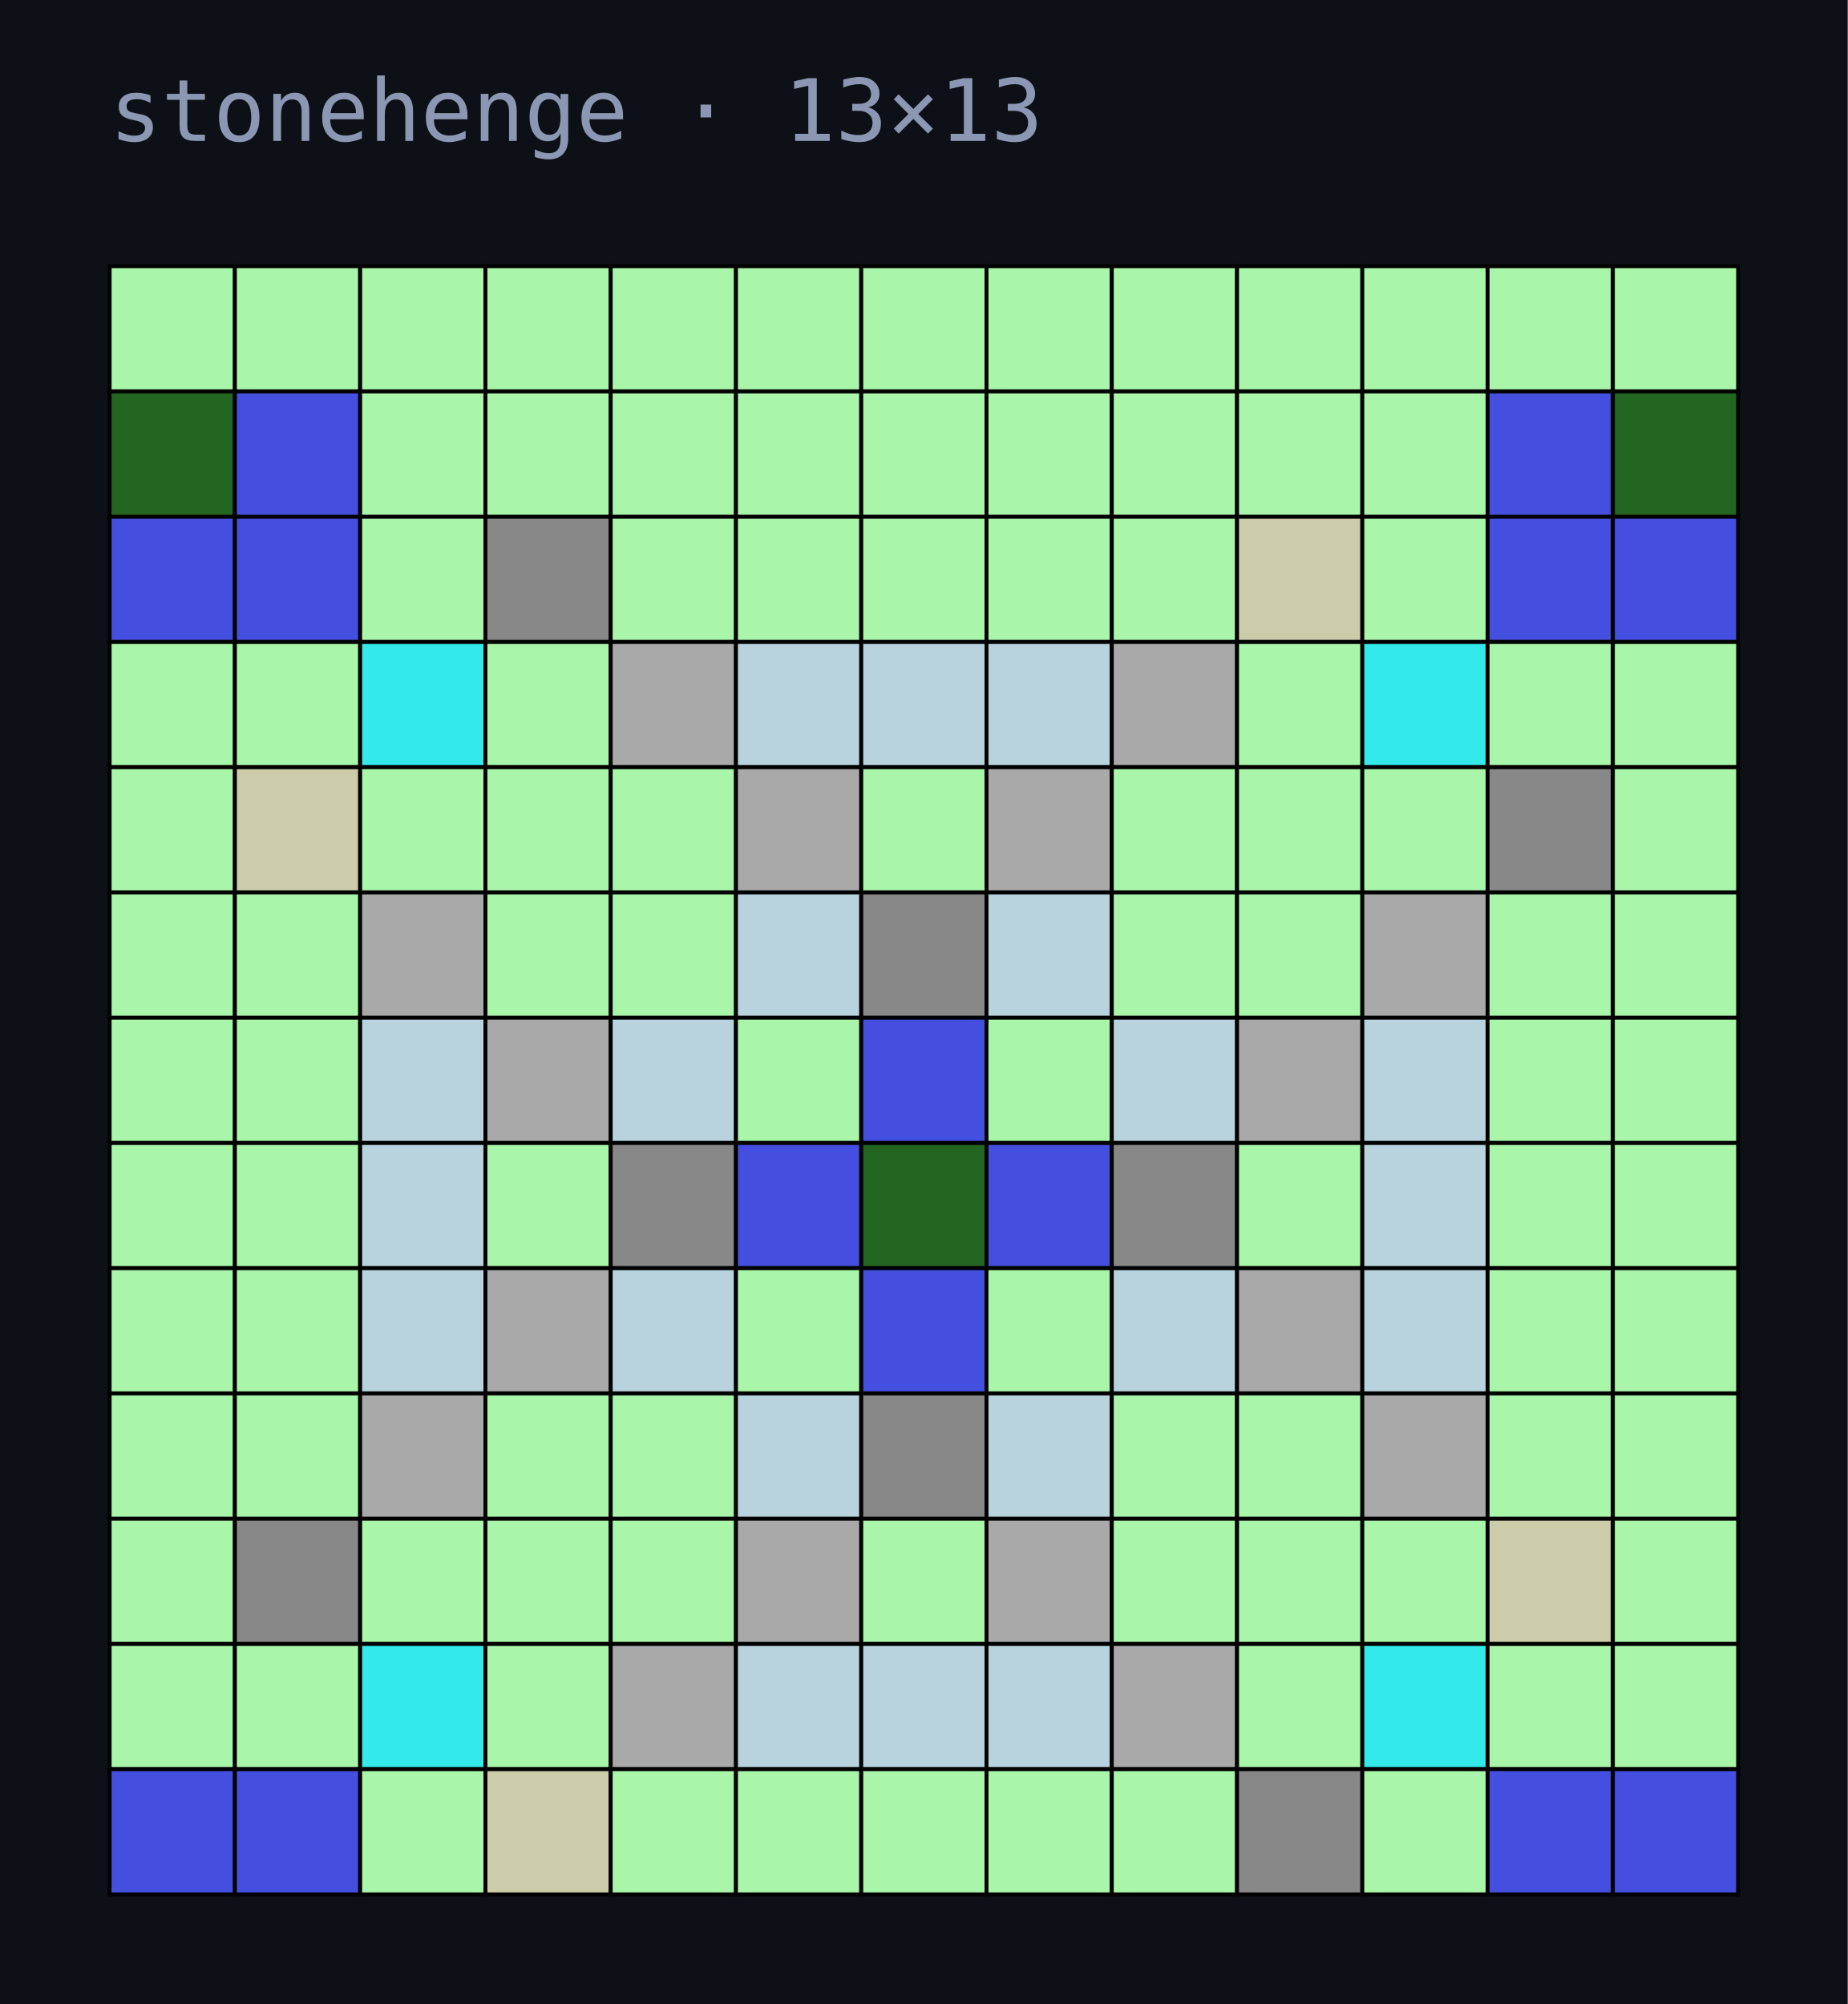
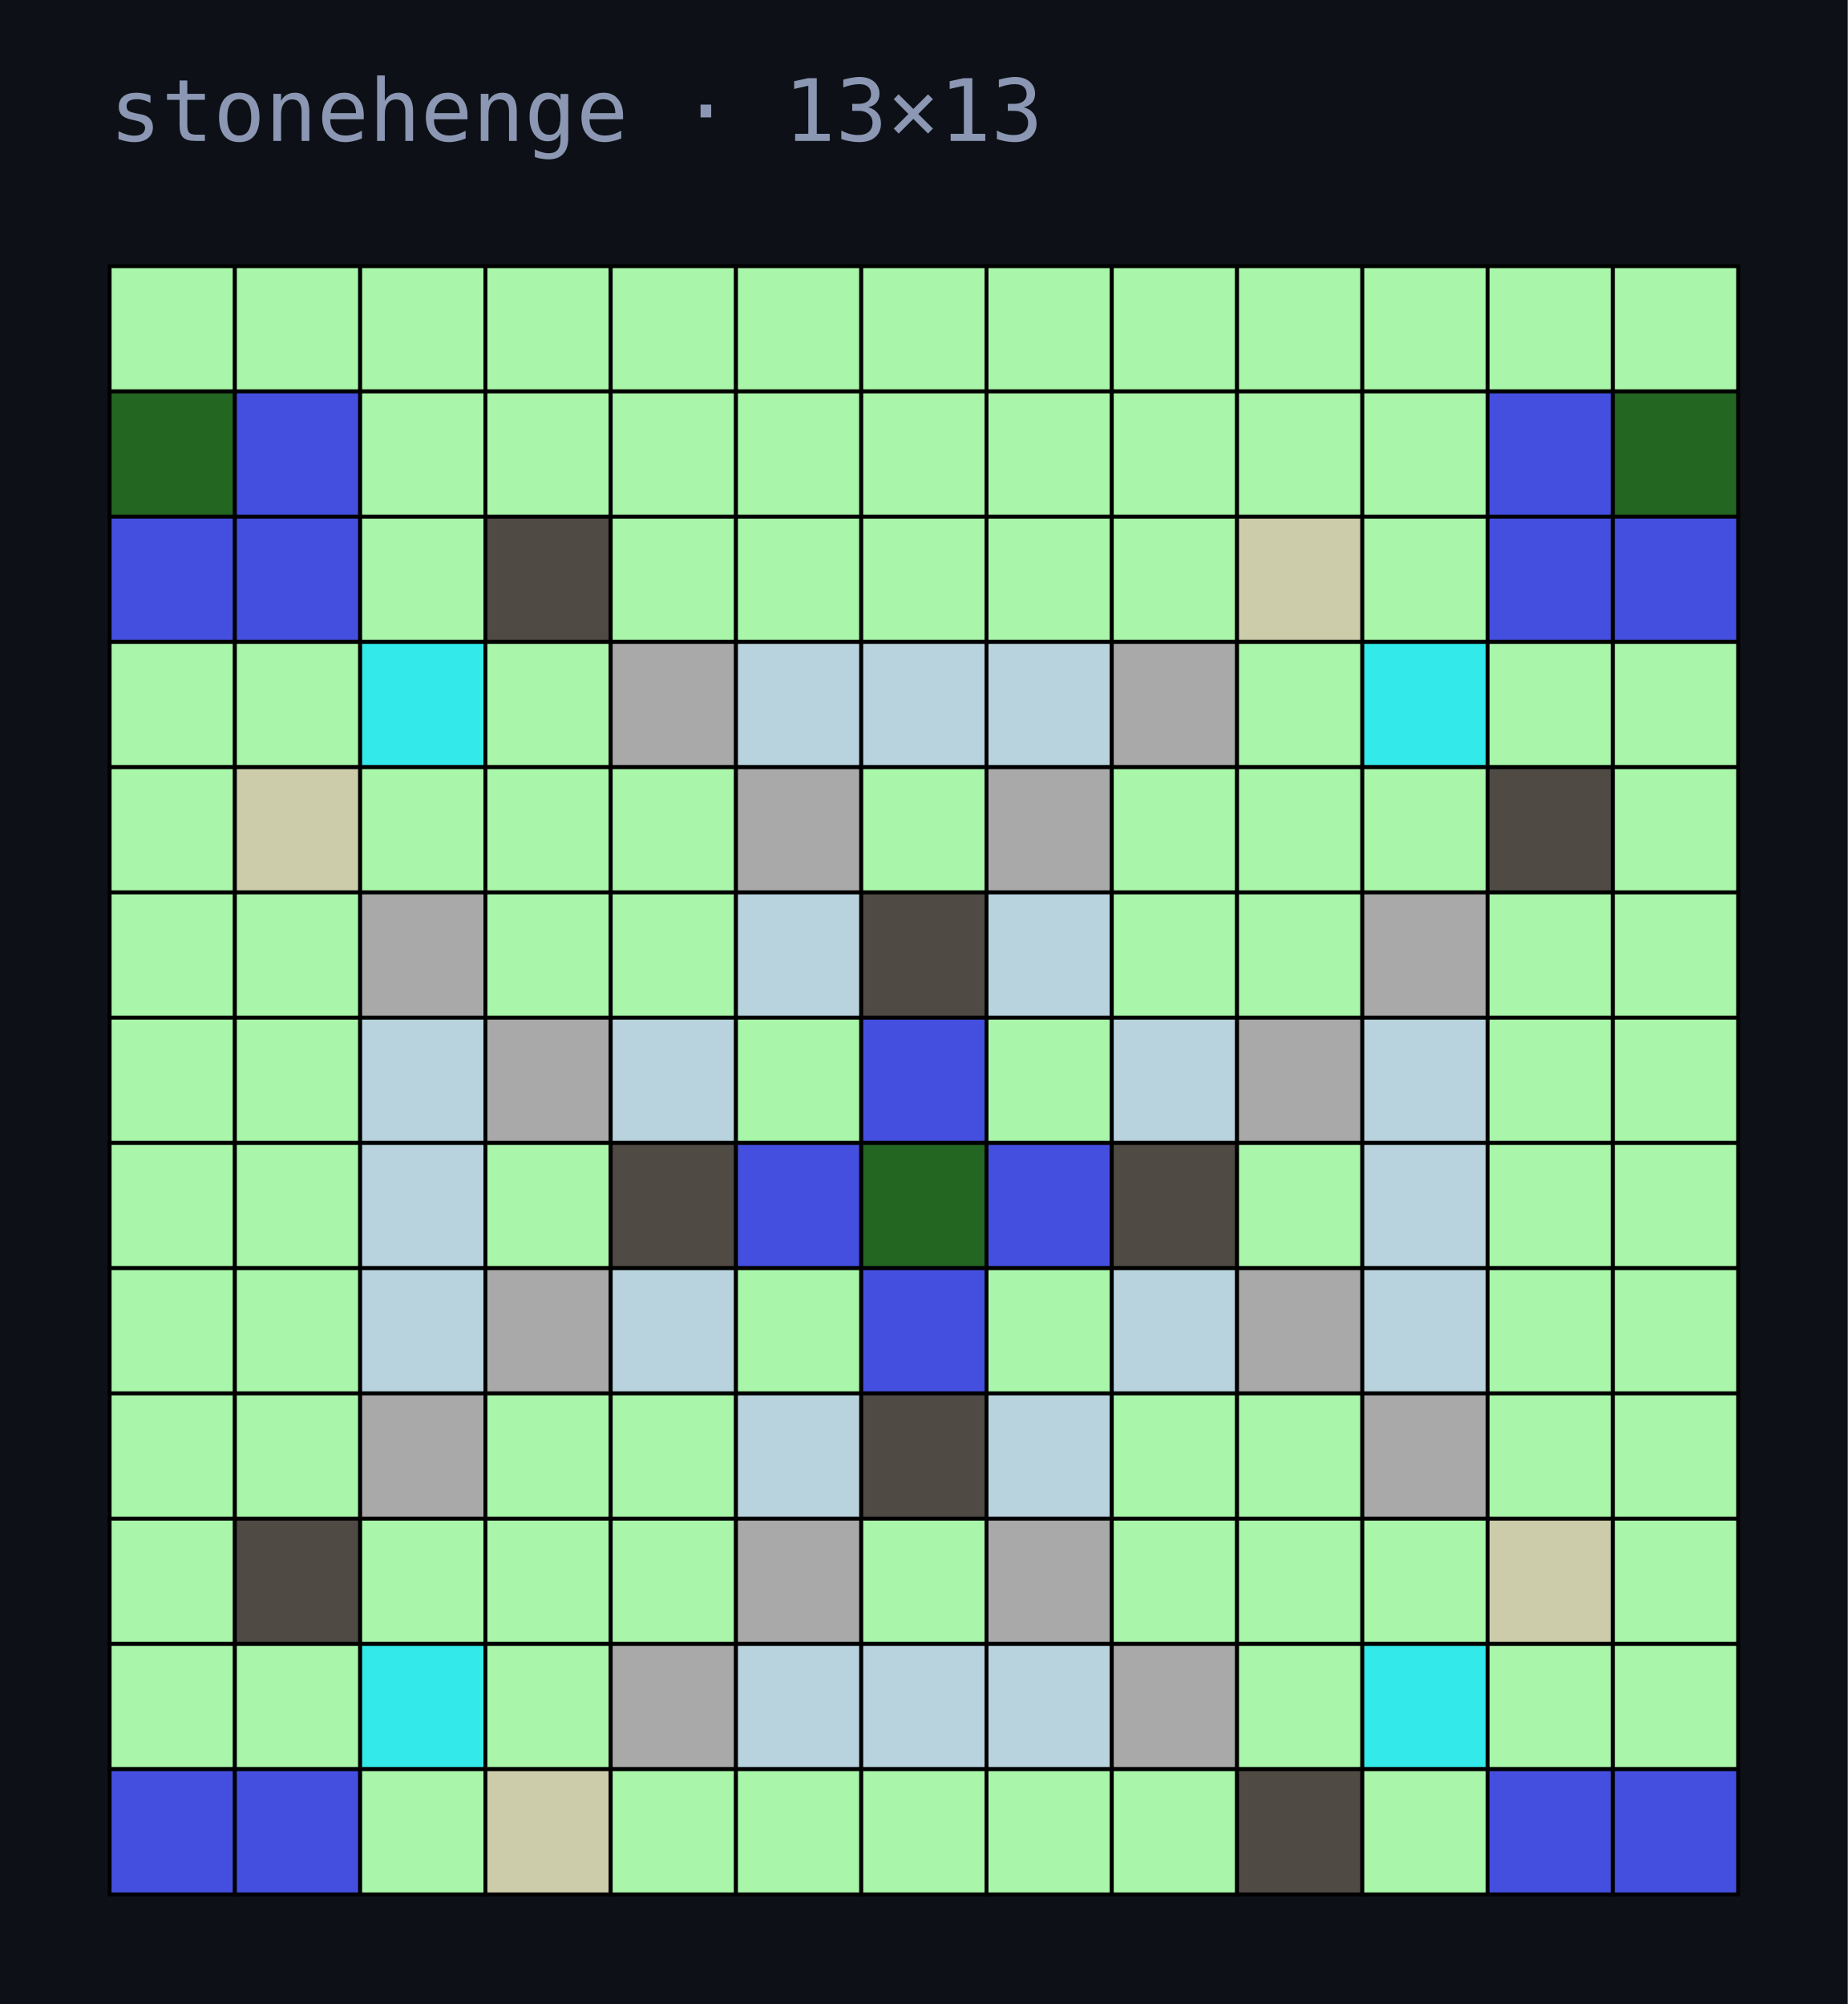
<svg xmlns="http://www.w3.org/2000/svg" width="236" height="256" viewBox="0 0 236 256">
  <rect width="100%" height="100%" fill="#0d1117" />
  <text x="14" y="18" fill="#8b97b3" font-family="ui-monospace,Menlo,Consolas,monospace" font-size="11">stonehenge · 13×13</text>
  <rect x="14" y="34" width="16" height="16" fill="#A9F5A9" stroke="#000" stroke-width="0.5" />
  <rect x="30" y="34" width="16" height="16" fill="#A9F5A9" stroke="#000" stroke-width="0.5" />
  <rect x="46" y="34" width="16" height="16" fill="#A9F5A9" stroke="#000" stroke-width="0.5" />
  <rect x="62" y="34" width="16" height="16" fill="#A9F5A9" stroke="#000" stroke-width="0.5" />
  <rect x="78" y="34" width="16" height="16" fill="#A9F5A9" stroke="#000" stroke-width="0.5" />
  <rect x="94" y="34" width="16" height="16" fill="#A9F5A9" stroke="#000" stroke-width="0.5" />
  <rect x="110" y="34" width="16" height="16" fill="#A9F5A9" stroke="#000" stroke-width="0.5" />
  <rect x="126" y="34" width="16" height="16" fill="#A9F5A9" stroke="#000" stroke-width="0.5" />
  <rect x="142" y="34" width="16" height="16" fill="#A9F5A9" stroke="#000" stroke-width="0.5" />
  <rect x="158" y="34" width="16" height="16" fill="#A9F5A9" stroke="#000" stroke-width="0.5" />
  <rect x="174" y="34" width="16" height="16" fill="#A9F5A9" stroke="#000" stroke-width="0.5" />
  <rect x="190" y="34" width="16" height="16" fill="#A9F5A9" stroke="#000" stroke-width="0.5" />
  <rect x="206" y="34" width="16" height="16" fill="#A9F5A9" stroke="#000" stroke-width="0.5" />
  <rect x="14" y="50" width="16" height="16" fill="#226622" stroke="#000" stroke-width="0.5" />
  <rect x="30" y="50" width="16" height="16" fill="#454FDF" stroke="#000" stroke-width="0.5" />
  <rect x="46" y="50" width="16" height="16" fill="#A9F5A9" stroke="#000" stroke-width="0.5" />
  <rect x="62" y="50" width="16" height="16" fill="#A9F5A9" stroke="#000" stroke-width="0.5" />
  <rect x="78" y="50" width="16" height="16" fill="#A9F5A9" stroke="#000" stroke-width="0.5" />
  <rect x="94" y="50" width="16" height="16" fill="#A9F5A9" stroke="#000" stroke-width="0.5" />
  <rect x="110" y="50" width="16" height="16" fill="#A9F5A9" stroke="#000" stroke-width="0.5" />
  <rect x="126" y="50" width="16" height="16" fill="#A9F5A9" stroke="#000" stroke-width="0.5" />
  <rect x="142" y="50" width="16" height="16" fill="#A9F5A9" stroke="#000" stroke-width="0.5" />
  <rect x="158" y="50" width="16" height="16" fill="#A9F5A9" stroke="#000" stroke-width="0.5" />
  <rect x="174" y="50" width="16" height="16" fill="#A9F5A9" stroke="#000" stroke-width="0.5" />
  <rect x="190" y="50" width="16" height="16" fill="#454FDF" stroke="#000" stroke-width="0.5" />
  <rect x="206" y="50" width="16" height="16" fill="#226622" stroke="#000" stroke-width="0.5" />
  <rect x="14" y="66" width="16" height="16" fill="#454FDF" stroke="#000" stroke-width="0.5" />
  <rect x="30" y="66" width="16" height="16" fill="#454FDF" stroke="#000" stroke-width="0.5" />
  <rect x="46" y="66" width="16" height="16" fill="#A9F5A9" stroke="#000" stroke-width="0.5" />
-   <rect x="62" y="66" width="16" height="16" fill="#888888" stroke="#000" stroke-width="0.5" />
+   <rect x="62" y="66" width="16" height="16" fill="#4f4a44" stroke="#000" stroke-width="0.5" />
  <rect x="78" y="66" width="16" height="16" fill="#A9F5A9" stroke="#000" stroke-width="0.5" />
  <rect x="94" y="66" width="16" height="16" fill="#A9F5A9" stroke="#000" stroke-width="0.5" />
  <rect x="110" y="66" width="16" height="16" fill="#A9F5A9" stroke="#000" stroke-width="0.5" />
  <rect x="126" y="66" width="16" height="16" fill="#A9F5A9" stroke="#000" stroke-width="0.5" />
  <rect x="142" y="66" width="16" height="16" fill="#A9F5A9" stroke="#000" stroke-width="0.5" />
  <rect x="158" y="66" width="16" height="16" fill="#CCCCAA" stroke="#000" stroke-width="0.5" />
  <rect x="174" y="66" width="16" height="16" fill="#A9F5A9" stroke="#000" stroke-width="0.5" />
  <rect x="190" y="66" width="16" height="16" fill="#454FDF" stroke="#000" stroke-width="0.5" />
  <rect x="206" y="66" width="16" height="16" fill="#454FDF" stroke="#000" stroke-width="0.5" />
  <rect x="14" y="82" width="16" height="16" fill="#A9F5A9" stroke="#000" stroke-width="0.5" />
  <rect x="30" y="82" width="16" height="16" fill="#A9F5A9" stroke="#000" stroke-width="0.5" />
  <rect x="46" y="82" width="16" height="16" fill="#33E9E9" stroke="#000" stroke-width="0.5" />
  <rect x="62" y="82" width="16" height="16" fill="#A9F5A9" stroke="#000" stroke-width="0.5" />
  <rect x="78" y="82" width="16" height="16" fill="#A9A9A9" stroke="#000" stroke-width="0.5" />
  <rect x="94" y="82" width="16" height="16" fill="#B8D3DE" stroke="#000" stroke-width="0.5" />
  <rect x="110" y="82" width="16" height="16" fill="#B8D3DE" stroke="#000" stroke-width="0.5" />
  <rect x="126" y="82" width="16" height="16" fill="#B8D3DE" stroke="#000" stroke-width="0.5" />
  <rect x="142" y="82" width="16" height="16" fill="#A9A9A9" stroke="#000" stroke-width="0.5" />
  <rect x="158" y="82" width="16" height="16" fill="#A9F5A9" stroke="#000" stroke-width="0.5" />
  <rect x="174" y="82" width="16" height="16" fill="#33E9E9" stroke="#000" stroke-width="0.5" />
  <rect x="190" y="82" width="16" height="16" fill="#A9F5A9" stroke="#000" stroke-width="0.5" />
  <rect x="206" y="82" width="16" height="16" fill="#A9F5A9" stroke="#000" stroke-width="0.5" />
  <rect x="14" y="98" width="16" height="16" fill="#A9F5A9" stroke="#000" stroke-width="0.5" />
  <rect x="30" y="98" width="16" height="16" fill="#CCCCAA" stroke="#000" stroke-width="0.5" />
  <rect x="46" y="98" width="16" height="16" fill="#A9F5A9" stroke="#000" stroke-width="0.5" />
  <rect x="62" y="98" width="16" height="16" fill="#A9F5A9" stroke="#000" stroke-width="0.5" />
  <rect x="78" y="98" width="16" height="16" fill="#A9F5A9" stroke="#000" stroke-width="0.5" />
  <rect x="94" y="98" width="16" height="16" fill="#A9A9A9" stroke="#000" stroke-width="0.5" />
  <rect x="110" y="98" width="16" height="16" fill="#A9F5A9" stroke="#000" stroke-width="0.5" />
  <rect x="126" y="98" width="16" height="16" fill="#A9A9A9" stroke="#000" stroke-width="0.5" />
  <rect x="142" y="98" width="16" height="16" fill="#A9F5A9" stroke="#000" stroke-width="0.5" />
  <rect x="158" y="98" width="16" height="16" fill="#A9F5A9" stroke="#000" stroke-width="0.5" />
  <rect x="174" y="98" width="16" height="16" fill="#A9F5A9" stroke="#000" stroke-width="0.5" />
-   <rect x="190" y="98" width="16" height="16" fill="#888888" stroke="#000" stroke-width="0.5" />
+   <rect x="190" y="98" width="16" height="16" fill="#4f4a44" stroke="#000" stroke-width="0.5" />
  <rect x="206" y="98" width="16" height="16" fill="#A9F5A9" stroke="#000" stroke-width="0.5" />
  <rect x="14" y="114" width="16" height="16" fill="#A9F5A9" stroke="#000" stroke-width="0.5" />
  <rect x="30" y="114" width="16" height="16" fill="#A9F5A9" stroke="#000" stroke-width="0.5" />
  <rect x="46" y="114" width="16" height="16" fill="#A9A9A9" stroke="#000" stroke-width="0.5" />
  <rect x="62" y="114" width="16" height="16" fill="#A9F5A9" stroke="#000" stroke-width="0.5" />
  <rect x="78" y="114" width="16" height="16" fill="#A9F5A9" stroke="#000" stroke-width="0.5" />
  <rect x="94" y="114" width="16" height="16" fill="#B8D3DE" stroke="#000" stroke-width="0.5" />
-   <rect x="110" y="114" width="16" height="16" fill="#888888" stroke="#000" stroke-width="0.5" />
+   <rect x="110" y="114" width="16" height="16" fill="#4f4a44" stroke="#000" stroke-width="0.5" />
  <rect x="126" y="114" width="16" height="16" fill="#B8D3DE" stroke="#000" stroke-width="0.5" />
  <rect x="142" y="114" width="16" height="16" fill="#A9F5A9" stroke="#000" stroke-width="0.5" />
  <rect x="158" y="114" width="16" height="16" fill="#A9F5A9" stroke="#000" stroke-width="0.5" />
  <rect x="174" y="114" width="16" height="16" fill="#A9A9A9" stroke="#000" stroke-width="0.5" />
  <rect x="190" y="114" width="16" height="16" fill="#A9F5A9" stroke="#000" stroke-width="0.5" />
  <rect x="206" y="114" width="16" height="16" fill="#A9F5A9" stroke="#000" stroke-width="0.5" />
  <rect x="14" y="130" width="16" height="16" fill="#A9F5A9" stroke="#000" stroke-width="0.5" />
  <rect x="30" y="130" width="16" height="16" fill="#A9F5A9" stroke="#000" stroke-width="0.5" />
  <rect x="46" y="130" width="16" height="16" fill="#B8D3DE" stroke="#000" stroke-width="0.5" />
  <rect x="62" y="130" width="16" height="16" fill="#A9A9A9" stroke="#000" stroke-width="0.5" />
  <rect x="78" y="130" width="16" height="16" fill="#B8D3DE" stroke="#000" stroke-width="0.5" />
  <rect x="94" y="130" width="16" height="16" fill="#A9F5A9" stroke="#000" stroke-width="0.5" />
  <rect x="110" y="130" width="16" height="16" fill="#454FDF" stroke="#000" stroke-width="0.5" />
  <rect x="126" y="130" width="16" height="16" fill="#A9F5A9" stroke="#000" stroke-width="0.5" />
  <rect x="142" y="130" width="16" height="16" fill="#B8D3DE" stroke="#000" stroke-width="0.5" />
  <rect x="158" y="130" width="16" height="16" fill="#A9A9A9" stroke="#000" stroke-width="0.5" />
  <rect x="174" y="130" width="16" height="16" fill="#B8D3DE" stroke="#000" stroke-width="0.5" />
  <rect x="190" y="130" width="16" height="16" fill="#A9F5A9" stroke="#000" stroke-width="0.5" />
  <rect x="206" y="130" width="16" height="16" fill="#A9F5A9" stroke="#000" stroke-width="0.5" />
  <rect x="14" y="146" width="16" height="16" fill="#A9F5A9" stroke="#000" stroke-width="0.5" />
  <rect x="30" y="146" width="16" height="16" fill="#A9F5A9" stroke="#000" stroke-width="0.5" />
  <rect x="46" y="146" width="16" height="16" fill="#B8D3DE" stroke="#000" stroke-width="0.5" />
  <rect x="62" y="146" width="16" height="16" fill="#A9F5A9" stroke="#000" stroke-width="0.5" />
-   <rect x="78" y="146" width="16" height="16" fill="#888888" stroke="#000" stroke-width="0.5" />
+   <rect x="78" y="146" width="16" height="16" fill="#4f4a44" stroke="#000" stroke-width="0.5" />
  <rect x="94" y="146" width="16" height="16" fill="#454FDF" stroke="#000" stroke-width="0.5" />
  <rect x="110" y="146" width="16" height="16" fill="#226622" stroke="#000" stroke-width="0.5" />
  <rect x="126" y="146" width="16" height="16" fill="#454FDF" stroke="#000" stroke-width="0.5" />
-   <rect x="142" y="146" width="16" height="16" fill="#888888" stroke="#000" stroke-width="0.5" />
+   <rect x="142" y="146" width="16" height="16" fill="#4f4a44" stroke="#000" stroke-width="0.5" />
  <rect x="158" y="146" width="16" height="16" fill="#A9F5A9" stroke="#000" stroke-width="0.5" />
  <rect x="174" y="146" width="16" height="16" fill="#B8D3DE" stroke="#000" stroke-width="0.5" />
  <rect x="190" y="146" width="16" height="16" fill="#A9F5A9" stroke="#000" stroke-width="0.5" />
  <rect x="206" y="146" width="16" height="16" fill="#A9F5A9" stroke="#000" stroke-width="0.5" />
  <rect x="14" y="162" width="16" height="16" fill="#A9F5A9" stroke="#000" stroke-width="0.5" />
  <rect x="30" y="162" width="16" height="16" fill="#A9F5A9" stroke="#000" stroke-width="0.5" />
  <rect x="46" y="162" width="16" height="16" fill="#B8D3DE" stroke="#000" stroke-width="0.5" />
  <rect x="62" y="162" width="16" height="16" fill="#A9A9A9" stroke="#000" stroke-width="0.5" />
  <rect x="78" y="162" width="16" height="16" fill="#B8D3DE" stroke="#000" stroke-width="0.5" />
  <rect x="94" y="162" width="16" height="16" fill="#A9F5A9" stroke="#000" stroke-width="0.5" />
  <rect x="110" y="162" width="16" height="16" fill="#454FDF" stroke="#000" stroke-width="0.5" />
  <rect x="126" y="162" width="16" height="16" fill="#A9F5A9" stroke="#000" stroke-width="0.5" />
  <rect x="142" y="162" width="16" height="16" fill="#B8D3DE" stroke="#000" stroke-width="0.5" />
  <rect x="158" y="162" width="16" height="16" fill="#A9A9A9" stroke="#000" stroke-width="0.5" />
  <rect x="174" y="162" width="16" height="16" fill="#B8D3DE" stroke="#000" stroke-width="0.5" />
  <rect x="190" y="162" width="16" height="16" fill="#A9F5A9" stroke="#000" stroke-width="0.5" />
  <rect x="206" y="162" width="16" height="16" fill="#A9F5A9" stroke="#000" stroke-width="0.5" />
  <rect x="14" y="178" width="16" height="16" fill="#A9F5A9" stroke="#000" stroke-width="0.5" />
  <rect x="30" y="178" width="16" height="16" fill="#A9F5A9" stroke="#000" stroke-width="0.5" />
  <rect x="46" y="178" width="16" height="16" fill="#A9A9A9" stroke="#000" stroke-width="0.5" />
  <rect x="62" y="178" width="16" height="16" fill="#A9F5A9" stroke="#000" stroke-width="0.5" />
  <rect x="78" y="178" width="16" height="16" fill="#A9F5A9" stroke="#000" stroke-width="0.5" />
  <rect x="94" y="178" width="16" height="16" fill="#B8D3DE" stroke="#000" stroke-width="0.5" />
-   <rect x="110" y="178" width="16" height="16" fill="#888888" stroke="#000" stroke-width="0.5" />
+   <rect x="110" y="178" width="16" height="16" fill="#4f4a44" stroke="#000" stroke-width="0.5" />
  <rect x="126" y="178" width="16" height="16" fill="#B8D3DE" stroke="#000" stroke-width="0.5" />
  <rect x="142" y="178" width="16" height="16" fill="#A9F5A9" stroke="#000" stroke-width="0.5" />
  <rect x="158" y="178" width="16" height="16" fill="#A9F5A9" stroke="#000" stroke-width="0.5" />
  <rect x="174" y="178" width="16" height="16" fill="#A9A9A9" stroke="#000" stroke-width="0.5" />
  <rect x="190" y="178" width="16" height="16" fill="#A9F5A9" stroke="#000" stroke-width="0.5" />
  <rect x="206" y="178" width="16" height="16" fill="#A9F5A9" stroke="#000" stroke-width="0.5" />
  <rect x="14" y="194" width="16" height="16" fill="#A9F5A9" stroke="#000" stroke-width="0.5" />
-   <rect x="30" y="194" width="16" height="16" fill="#888888" stroke="#000" stroke-width="0.5" />
+   <rect x="30" y="194" width="16" height="16" fill="#4f4a44" stroke="#000" stroke-width="0.5" />
  <rect x="46" y="194" width="16" height="16" fill="#A9F5A9" stroke="#000" stroke-width="0.5" />
  <rect x="62" y="194" width="16" height="16" fill="#A9F5A9" stroke="#000" stroke-width="0.5" />
  <rect x="78" y="194" width="16" height="16" fill="#A9F5A9" stroke="#000" stroke-width="0.5" />
  <rect x="94" y="194" width="16" height="16" fill="#A9A9A9" stroke="#000" stroke-width="0.5" />
  <rect x="110" y="194" width="16" height="16" fill="#A9F5A9" stroke="#000" stroke-width="0.5" />
  <rect x="126" y="194" width="16" height="16" fill="#A9A9A9" stroke="#000" stroke-width="0.5" />
  <rect x="142" y="194" width="16" height="16" fill="#A9F5A9" stroke="#000" stroke-width="0.5" />
  <rect x="158" y="194" width="16" height="16" fill="#A9F5A9" stroke="#000" stroke-width="0.5" />
  <rect x="174" y="194" width="16" height="16" fill="#A9F5A9" stroke="#000" stroke-width="0.5" />
  <rect x="190" y="194" width="16" height="16" fill="#CCCCAA" stroke="#000" stroke-width="0.5" />
  <rect x="206" y="194" width="16" height="16" fill="#A9F5A9" stroke="#000" stroke-width="0.5" />
  <rect x="14" y="210" width="16" height="16" fill="#A9F5A9" stroke="#000" stroke-width="0.5" />
  <rect x="30" y="210" width="16" height="16" fill="#A9F5A9" stroke="#000" stroke-width="0.5" />
  <rect x="46" y="210" width="16" height="16" fill="#33E9E9" stroke="#000" stroke-width="0.5" />
  <rect x="62" y="210" width="16" height="16" fill="#A9F5A9" stroke="#000" stroke-width="0.5" />
  <rect x="78" y="210" width="16" height="16" fill="#A9A9A9" stroke="#000" stroke-width="0.5" />
  <rect x="94" y="210" width="16" height="16" fill="#B8D3DE" stroke="#000" stroke-width="0.5" />
  <rect x="110" y="210" width="16" height="16" fill="#B8D3DE" stroke="#000" stroke-width="0.5" />
  <rect x="126" y="210" width="16" height="16" fill="#B8D3DE" stroke="#000" stroke-width="0.5" />
  <rect x="142" y="210" width="16" height="16" fill="#A9A9A9" stroke="#000" stroke-width="0.5" />
  <rect x="158" y="210" width="16" height="16" fill="#A9F5A9" stroke="#000" stroke-width="0.5" />
  <rect x="174" y="210" width="16" height="16" fill="#33E9E9" stroke="#000" stroke-width="0.5" />
  <rect x="190" y="210" width="16" height="16" fill="#A9F5A9" stroke="#000" stroke-width="0.5" />
  <rect x="206" y="210" width="16" height="16" fill="#A9F5A9" stroke="#000" stroke-width="0.5" />
  <rect x="14" y="226" width="16" height="16" fill="#454FDF" stroke="#000" stroke-width="0.5" />
  <rect x="30" y="226" width="16" height="16" fill="#454FDF" stroke="#000" stroke-width="0.5" />
  <rect x="46" y="226" width="16" height="16" fill="#A9F5A9" stroke="#000" stroke-width="0.5" />
  <rect x="62" y="226" width="16" height="16" fill="#CCCCAA" stroke="#000" stroke-width="0.5" />
  <rect x="78" y="226" width="16" height="16" fill="#A9F5A9" stroke="#000" stroke-width="0.5" />
  <rect x="94" y="226" width="16" height="16" fill="#A9F5A9" stroke="#000" stroke-width="0.5" />
  <rect x="110" y="226" width="16" height="16" fill="#A9F5A9" stroke="#000" stroke-width="0.5" />
  <rect x="126" y="226" width="16" height="16" fill="#A9F5A9" stroke="#000" stroke-width="0.5" />
  <rect x="142" y="226" width="16" height="16" fill="#A9F5A9" stroke="#000" stroke-width="0.5" />
-   <rect x="158" y="226" width="16" height="16" fill="#888888" stroke="#000" stroke-width="0.5" />
+   <rect x="158" y="226" width="16" height="16" fill="#4f4a44" stroke="#000" stroke-width="0.5" />
  <rect x="174" y="226" width="16" height="16" fill="#A9F5A9" stroke="#000" stroke-width="0.5" />
  <rect x="190" y="226" width="16" height="16" fill="#454FDF" stroke="#000" stroke-width="0.5" />
  <rect x="206" y="226" width="16" height="16" fill="#454FDF" stroke="#000" stroke-width="0.5" />
</svg>
